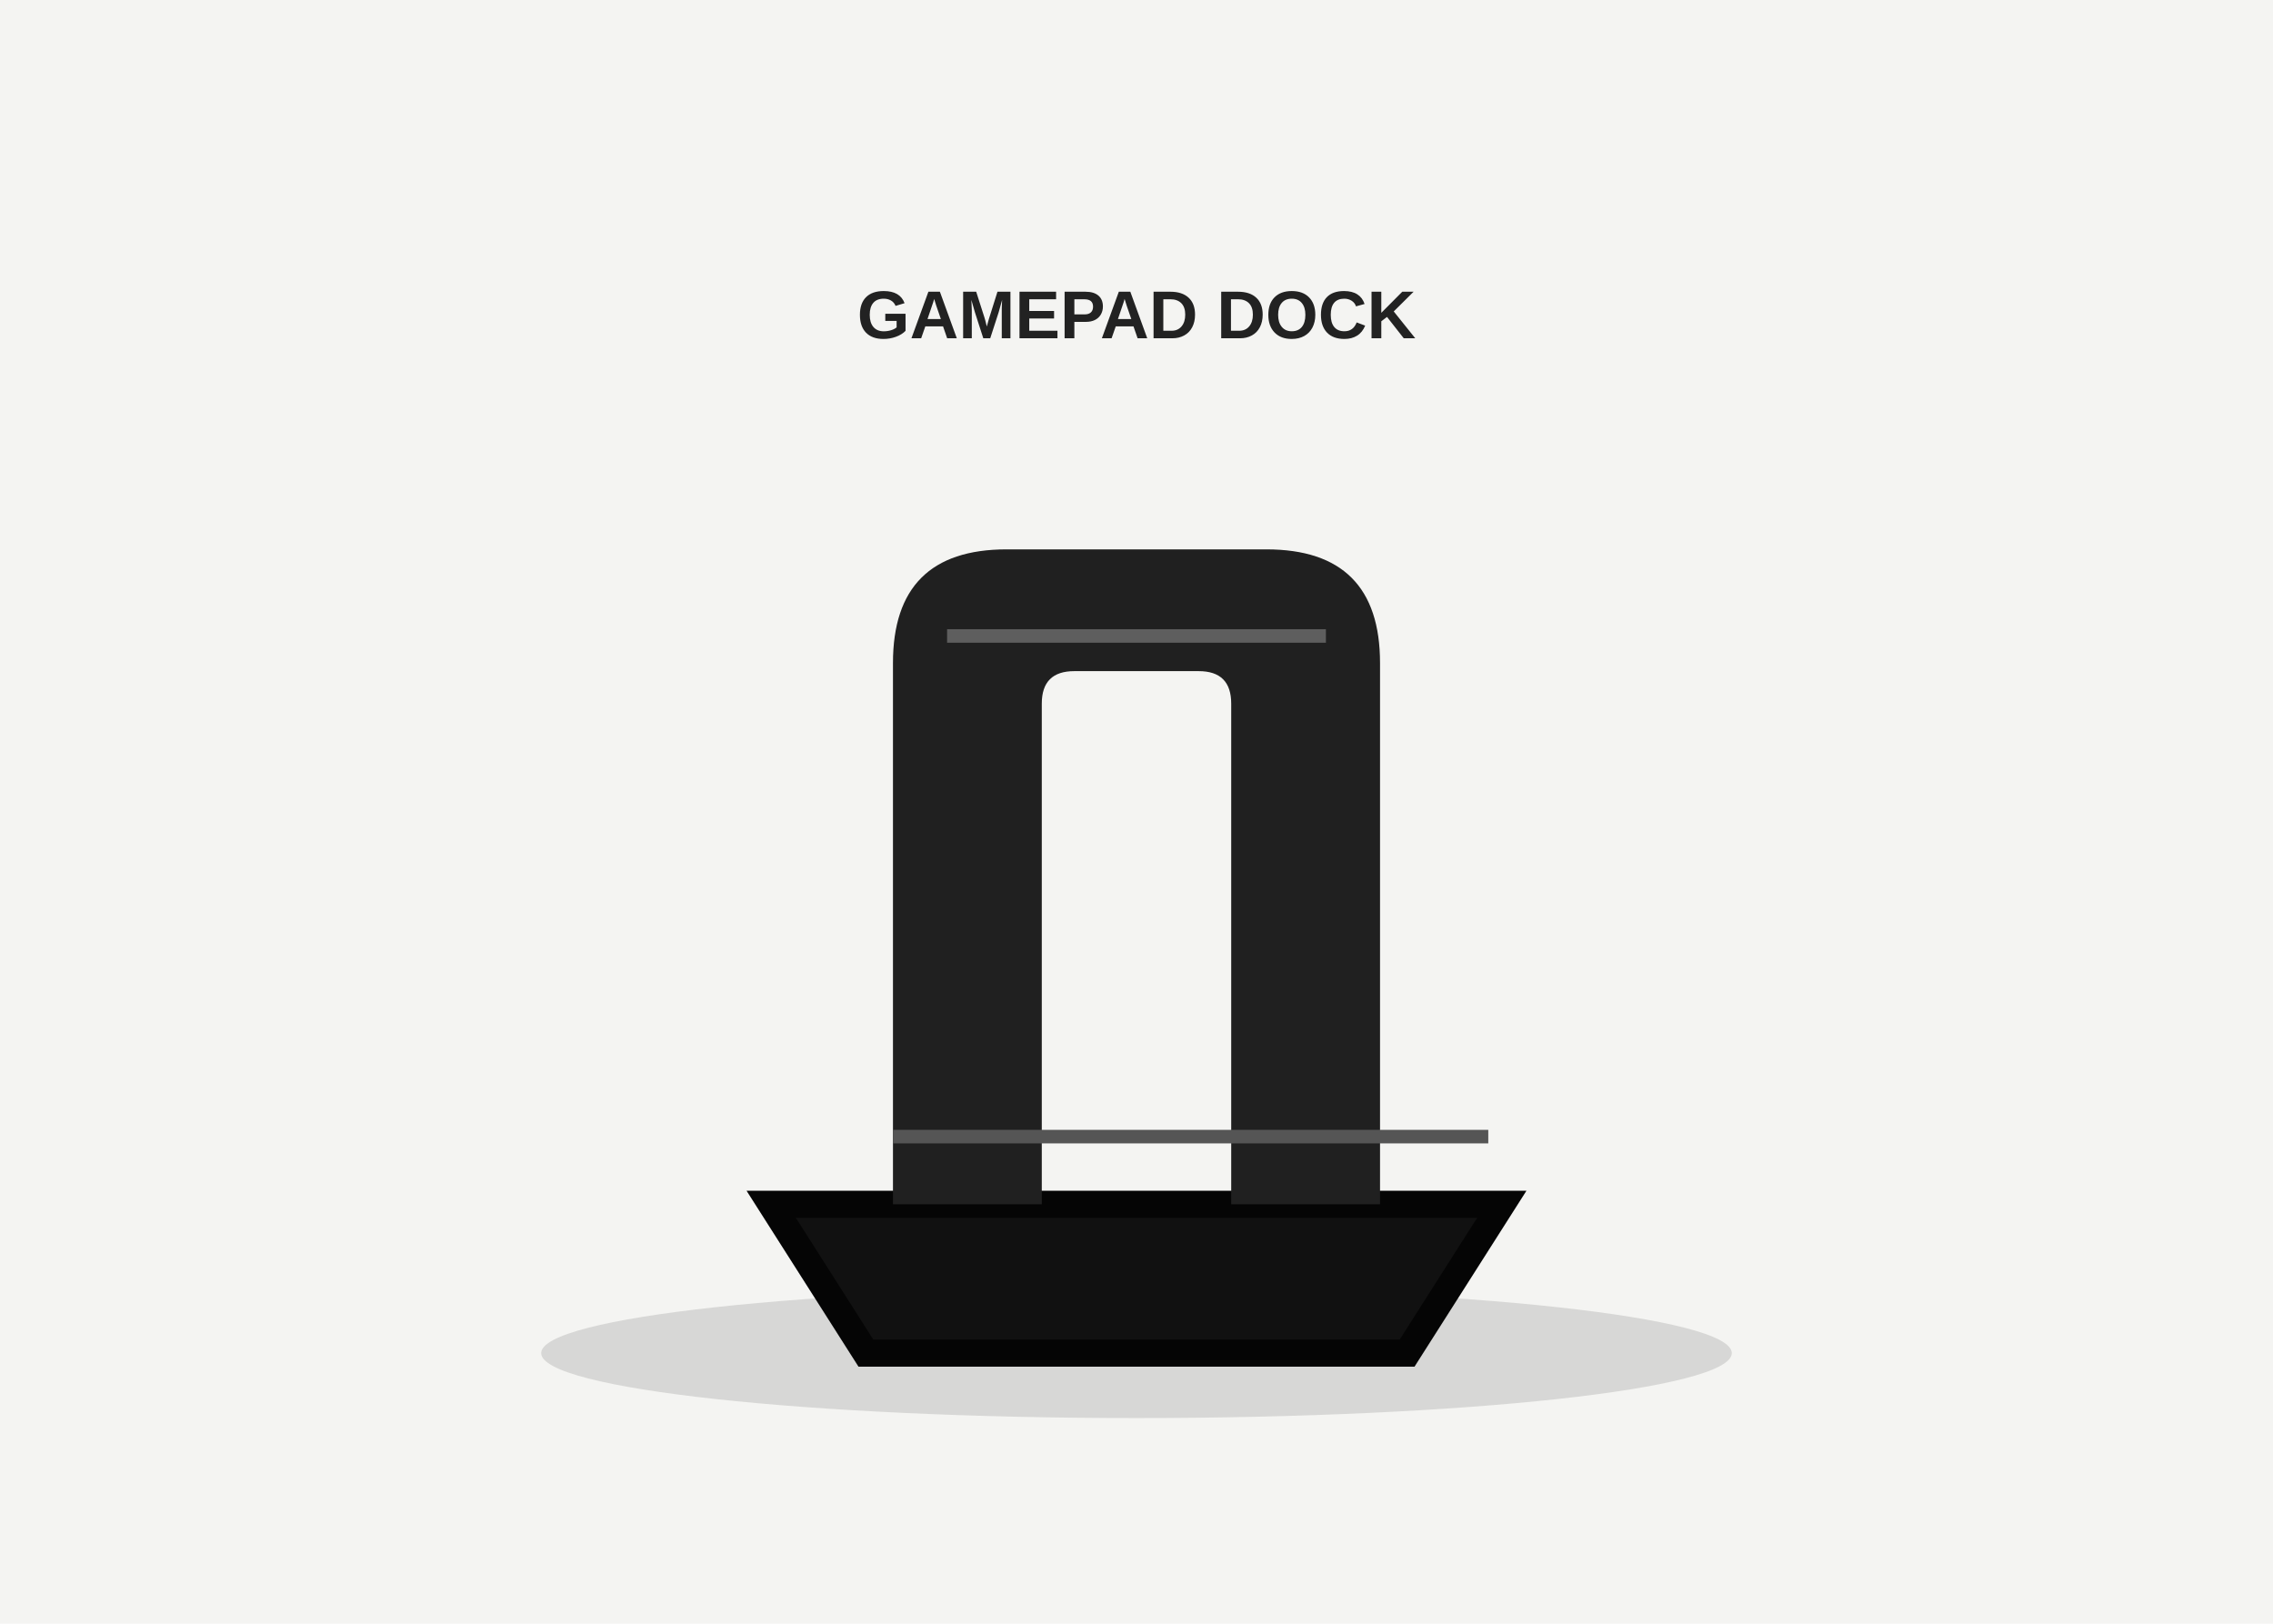
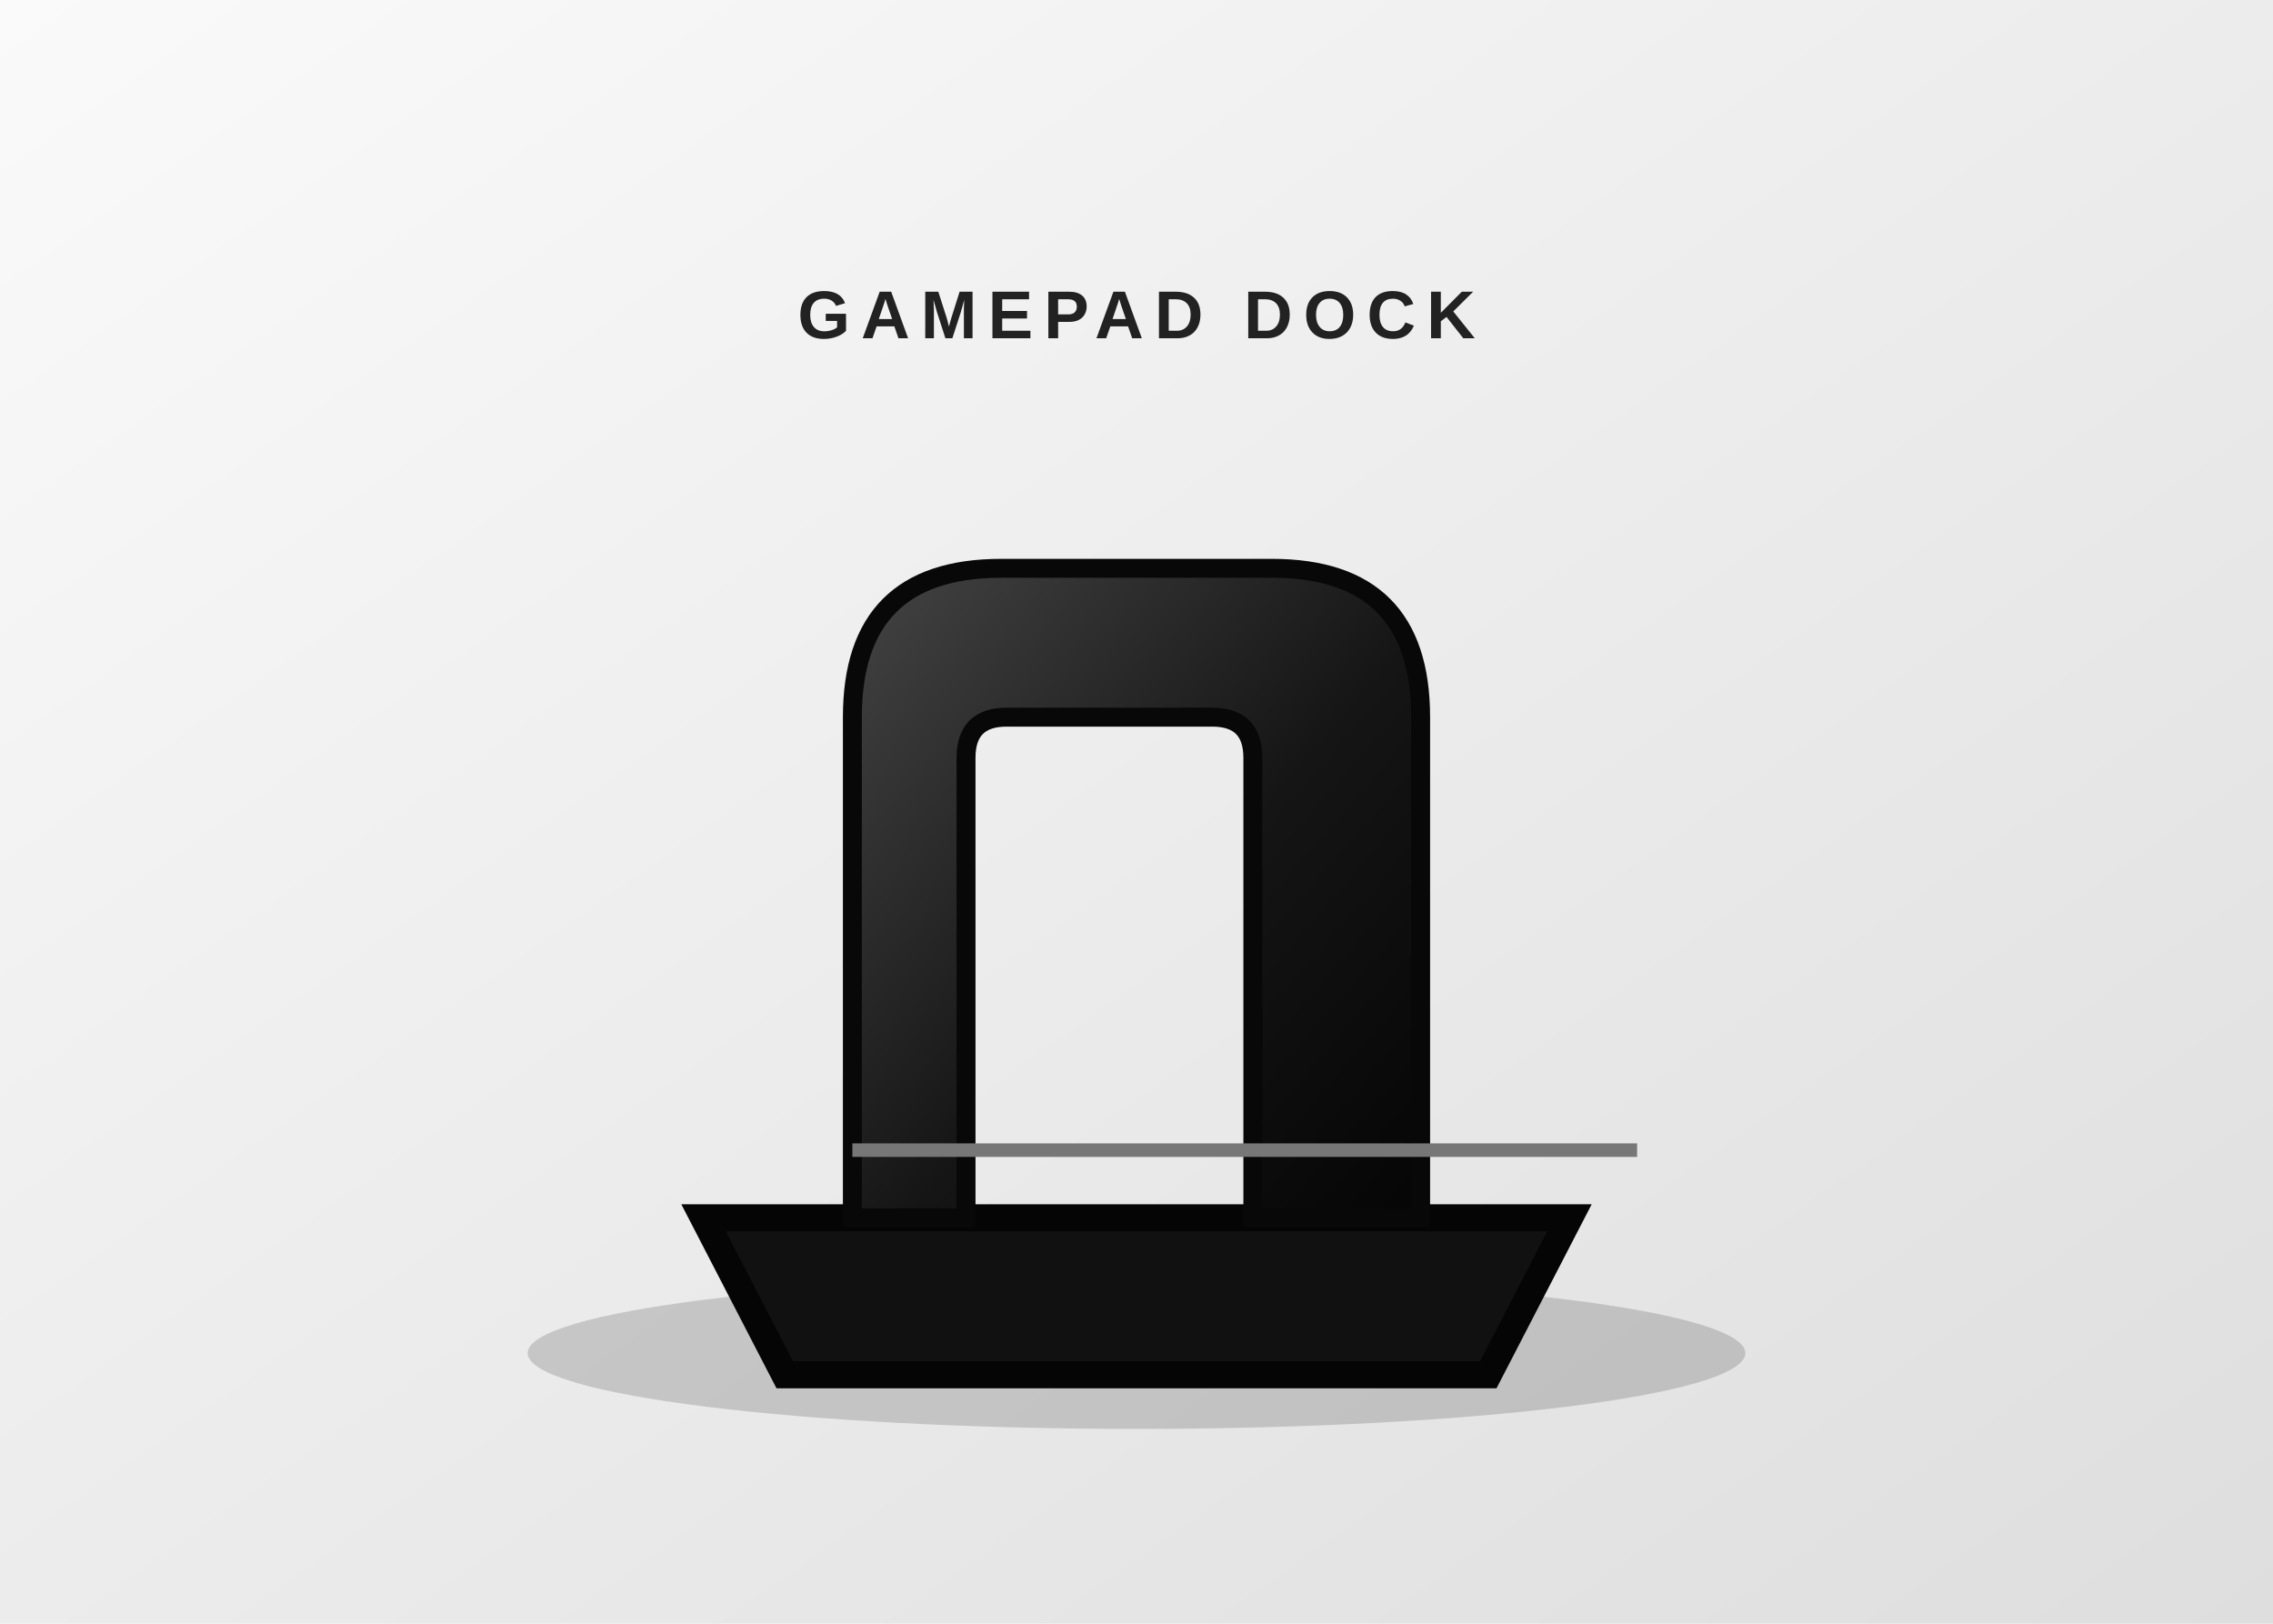
<svg xmlns="http://www.w3.org/2000/svg" viewBox="0 0 840 600">
-   <rect width="840" height="600" fill="#f4f4f2" />
-   <ellipse cx="420" cy="500" rx="220" ry="24" fill="#000" opacity=".12" />
-   <path d="M285 445h270l-35 55H320z" fill="#111" stroke="#050505" stroke-width="10" />
-   <path d="M330 445V245q0-42 42-42h96q42 0 42 42v200h-55V260q0-12-12-12h-46q-12 0-12 12v185z" fill="#202020" />
-   <path d="M330 420h220" stroke="#555" stroke-width="5" />
-   <path d="M350 235h140" stroke="#777" stroke-width="5" opacity=".7" />
-   <text x="420" y="125" text-anchor="middle" font-family="Arial,sans-serif" font-size="25" font-weight="700" fill="#222">GAMEPAD DOCK</text>
+   <defs>
+     <linearGradient id="b" y2="1">
+       <stop stop-color="#fafafa" />
+       <stop offset="1" stop-color="#dedede" />
+     </linearGradient>
+     <linearGradient id="p" x2="1" y2="1">
+       <stop stop-color="#444" />
+       <stop offset=".55" stop-color="#151515" />
+       <stop offset="1" stop-color="#050505" />
+     </linearGradient>
+   </defs>
+   <rect width="840" height="600" fill="url(#b)" />
+   <ellipse cx="420" cy="500" rx="225" ry="28" fill="#000" opacity=".16" />
+   <path d="M260 450h320l-30 58H290z" fill="#111" stroke="#050505" stroke-width="10" />
+   <path d="M315 450V265q0-55 55-55h100q55 0 55 55v185h-62V280q0-15-15-15h-76q-15 0-15 15v170z" fill="url(#p)" stroke="#080808" stroke-width="7" />
+   <path d="M315 425h290" stroke="#777" stroke-width="5" />
+   <text x="420" y="125" text-anchor="middle" font-family="Arial" font-size="25" font-weight="700" letter-spacing="4" fill="#222">GAMEPAD DOCK</text>
</svg>
